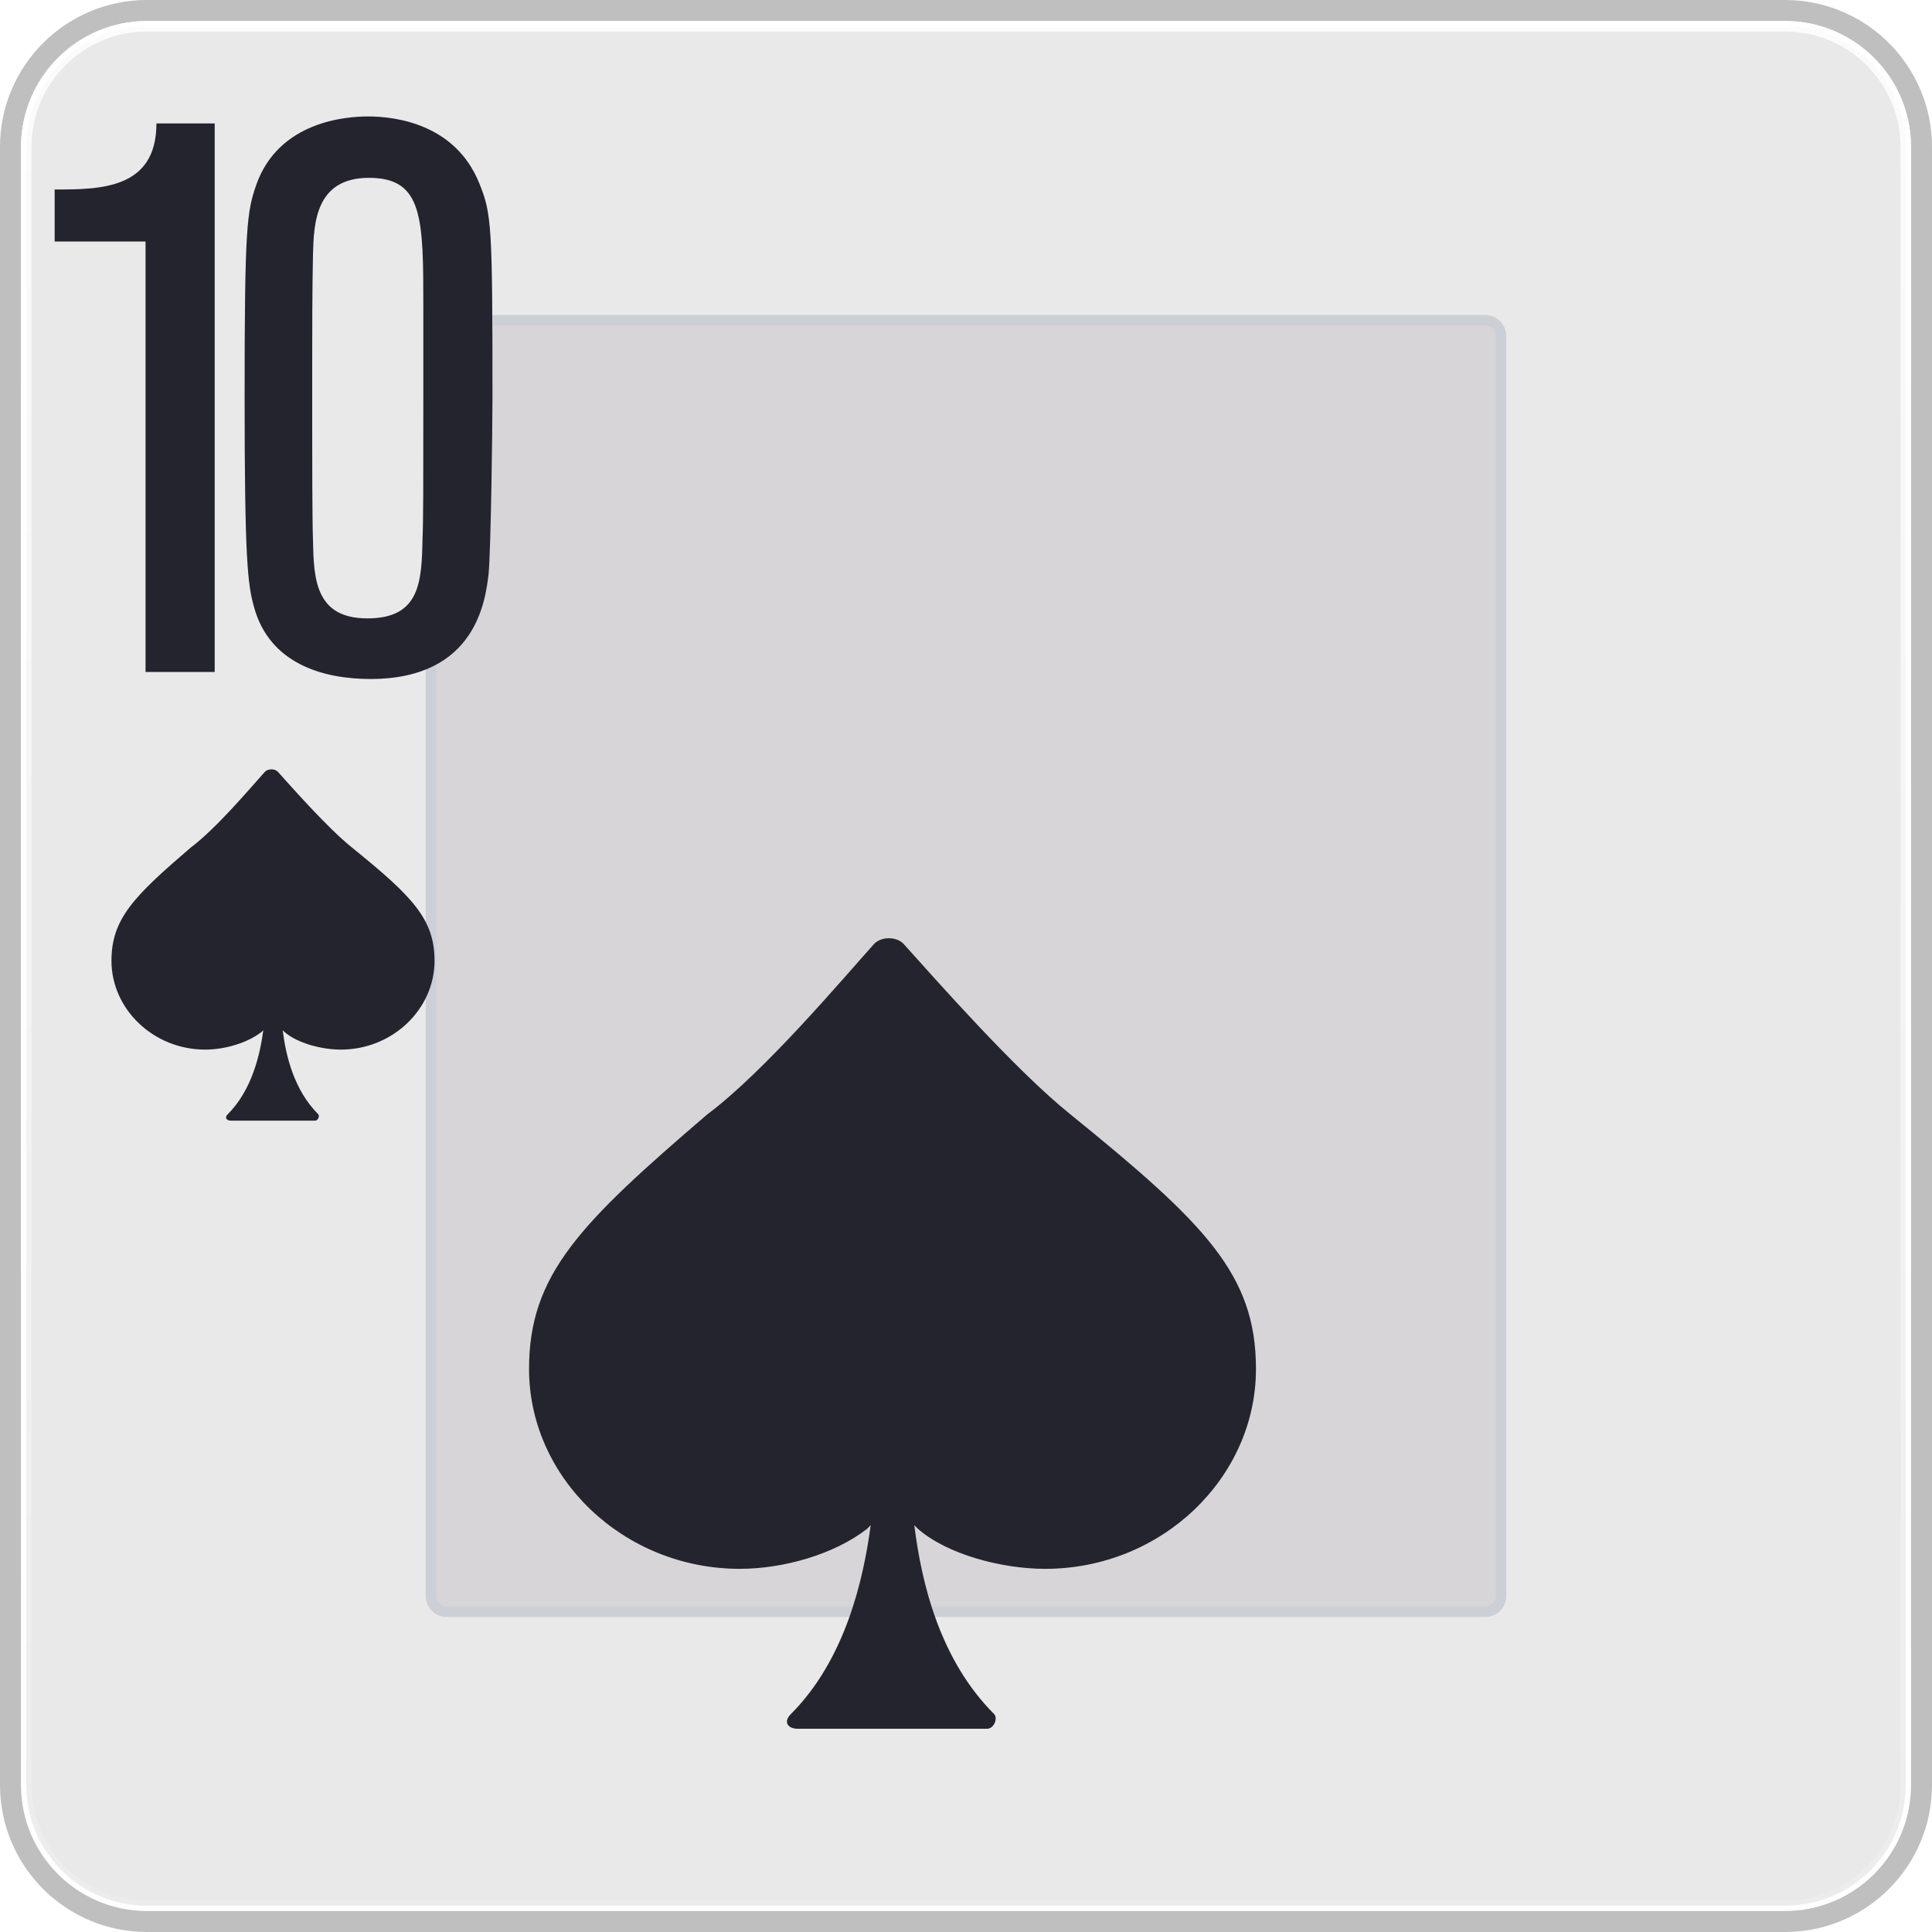
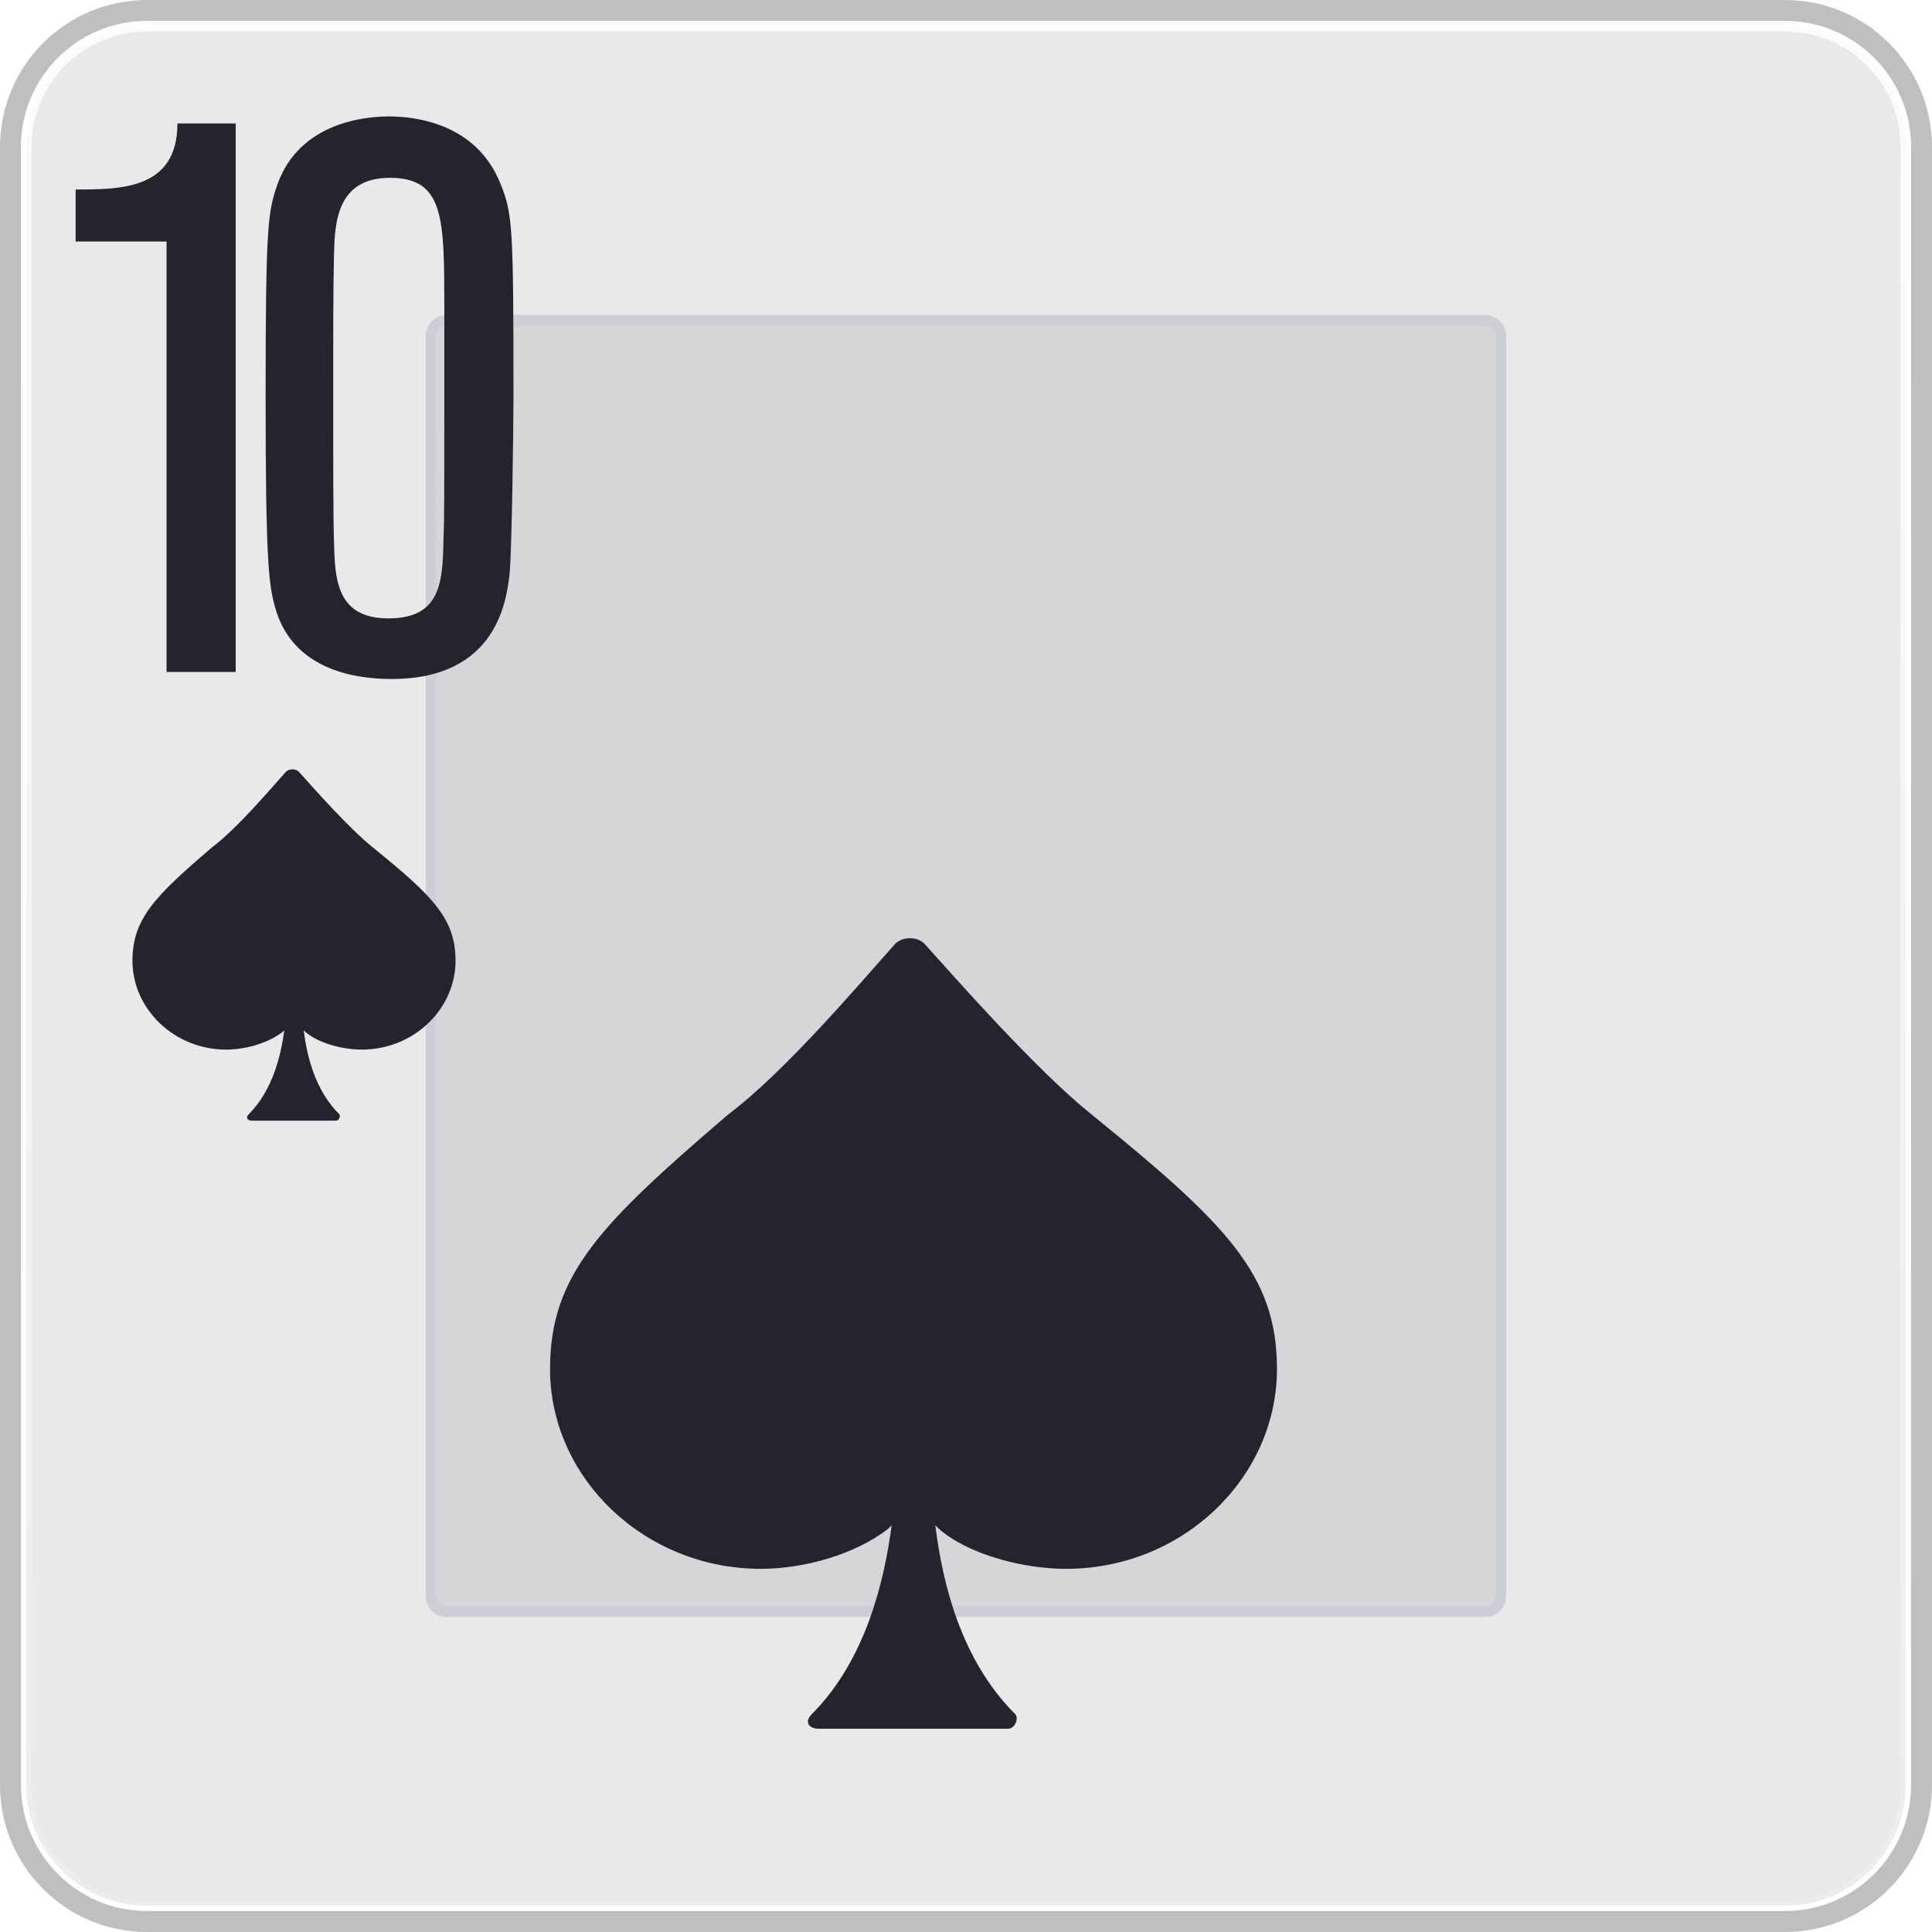
<svg xmlns="http://www.w3.org/2000/svg" width="184" height="184" viewBox="0 0 184 184" fill="none">
  <rect x="1" y="1" width="182" height="182" rx="13" stroke="black" stroke-opacity="0.25" stroke-width="2" />
  <rect x="2.5" y="2.5" width="179" height="179" rx="11.5" fill="#E9E9E9" stroke="url(#paint0_linear_324_104571)" />
  <rect x="41.045" y="30.5" width="101.909" height="123" rx="1.5" fill="#D7D5D7" stroke="#CDCFD6" />
-   <path d="M101.962 106.144C96.769 101.99 89.154 93.336 86.039 89.875C85.346 89.182 83.962 89.182 83.269 89.875C80.154 93.336 72.885 101.99 67.346 106.144C55.231 116.529 50.385 121.375 50.385 130.375C50.385 140.759 59.385 149.413 70.462 149.413C74.615 149.413 79.462 148.029 82.577 145.605L82.923 145.259C82.231 150.452 80.5 158.067 75.308 163.259C74.615 163.952 74.962 164.644 76 164.644H85H94C94.692 164.644 95.039 163.605 94.692 163.259C89.5 158.067 87.769 150.798 87.077 145.259L87.423 145.605C90.192 148.029 95.385 149.413 99.539 149.413C110.616 149.413 119.616 140.759 119.616 130.375C119.616 121.375 114.769 116.529 101.962 106.144Z" fill="#24242E" />
-   <path d="M33.538 80.731C31.231 78.885 27.846 75.039 26.461 73.5C26.154 73.193 25.538 73.193 25.231 73.5C23.846 75.039 20.615 78.885 18.154 80.731C12.769 85.347 10.615 87.5 10.615 91.5C10.615 96.116 14.615 99.962 19.538 99.962C21.384 99.962 23.538 99.347 24.923 98.269L25.077 98.116C24.769 100.423 24 103.808 21.692 106.116C21.384 106.423 21.538 106.731 22 106.731H26H30C30.308 106.731 30.461 106.27 30.308 106.116C28 103.808 27.231 100.577 26.923 98.116L27.077 98.269C28.308 99.347 30.615 99.962 32.461 99.962C37.385 99.962 41.385 96.116 41.385 91.5C41.385 87.5 39.231 85.347 33.538 80.731Z" fill="#24242E" />
-   <path d="M20.448 11.756V64H13.862V23.004H5.204V18.046C9.496 18.046 14.898 18.046 14.898 11.756H20.448ZM46.902 37.804C46.902 40.764 46.754 52.234 46.532 54.676C46.236 57.044 45.422 64.666 35.284 64.666C30.844 64.666 25.664 63.26 24.184 57.784C23.592 55.638 23.296 53.418 23.296 37.73C23.296 21.45 23.518 20.192 24.406 17.602C26.552 11.534 32.99 11.09 35.062 11.09C37.578 11.09 43.35 11.756 45.644 17.454C46.828 20.34 46.902 21.524 46.902 37.804ZM40.316 38.1V29.368C40.316 20.784 40.316 16.936 35.136 16.936C30.03 16.936 29.882 21.302 29.808 24.262C29.734 28.258 29.734 29.368 29.734 40.69C29.734 43.354 29.734 49.274 29.808 51.494C29.882 55.12 30.03 58.894 34.988 58.894C40.02 58.894 40.168 55.416 40.242 51.198C40.316 49.718 40.316 46.388 40.316 38.1Z" fill="#24242E" />
+   <path d="M103.962 106.144C98.769 101.99 91.154 93.336 88.039 89.875C87.346 89.182 85.962 89.182 85.269 89.875C82.154 93.336 74.885 101.99 69.346 106.144C57.231 116.529 52.385 121.375 52.385 130.375C52.385 140.759 61.385 149.413 72.462 149.413C76.615 149.413 81.462 148.029 84.577 145.605L84.923 145.259C84.231 150.452 82.5 158.067 77.308 163.259C76.615 163.952 76.962 164.644 78 164.644H87H96C96.692 164.644 97.039 163.605 96.692 163.259C91.5 158.067 89.769 150.798 89.077 145.259L89.423 145.605C92.192 148.029 97.385 149.413 101.539 149.413C112.616 149.413 121.616 140.759 121.616 130.375C121.616 121.375 116.769 116.529 103.962 106.144Z" fill="#24242E" />
+   <path d="M35.538 80.731C33.231 78.885 29.846 75.039 28.461 73.5C28.154 73.193 27.538 73.193 27.231 73.5C25.846 75.039 22.615 78.885 20.154 80.731C14.769 85.347 12.615 87.5 12.615 91.5C12.615 96.116 16.615 99.962 21.538 99.962C23.384 99.962 25.538 99.347 26.923 98.269L27.077 98.116C26.769 100.423 26 103.808 23.692 106.116C23.384 106.423 23.538 106.731 24 106.731H28H32C32.307 106.731 32.461 106.27 32.307 106.116C30 103.808 29.231 100.577 28.923 98.116L29.077 98.269C30.308 99.347 32.615 99.962 34.461 99.962C39.385 99.962 43.385 96.116 43.385 91.5C43.385 87.5 41.231 85.347 35.538 80.731Z" fill="#24242E" />
+   <path d="M22.448 11.756V64H15.862V23.004H7.204V18.046C11.496 18.046 16.898 18.046 16.898 11.756H22.448ZM48.902 37.804C48.902 40.764 48.754 52.234 48.532 54.676C48.236 57.044 47.422 64.666 37.284 64.666C32.844 64.666 27.664 63.26 26.184 57.784C25.592 55.638 25.296 53.418 25.296 37.73C25.296 21.45 25.518 20.192 26.406 17.602C28.552 11.534 34.99 11.09 37.062 11.09C39.578 11.09 45.35 11.756 47.644 17.454C48.828 20.34 48.902 21.524 48.902 37.804ZM42.316 38.1V29.368C42.316 20.784 42.316 16.936 37.136 16.936C32.03 16.936 31.882 21.302 31.808 24.262C31.734 28.258 31.734 29.368 31.734 40.69C31.734 43.354 31.734 49.274 31.808 51.494C31.882 55.12 32.03 58.894 36.988 58.894C42.02 58.894 42.168 55.416 42.242 51.198C42.316 49.718 42.316 46.388 42.316 38.1Z" fill="#24242E" />
  <defs>
    <linearGradient id="paint0_linear_324_104571" x1="92" y1="2" x2="92" y2="182" gradientUnits="userSpaceOnUse">
      <stop stop-color="white" stop-opacity="0.85" />
      <stop offset="1" stop-color="white" stop-opacity="0.15" />
    </linearGradient>
  </defs>
</svg>
